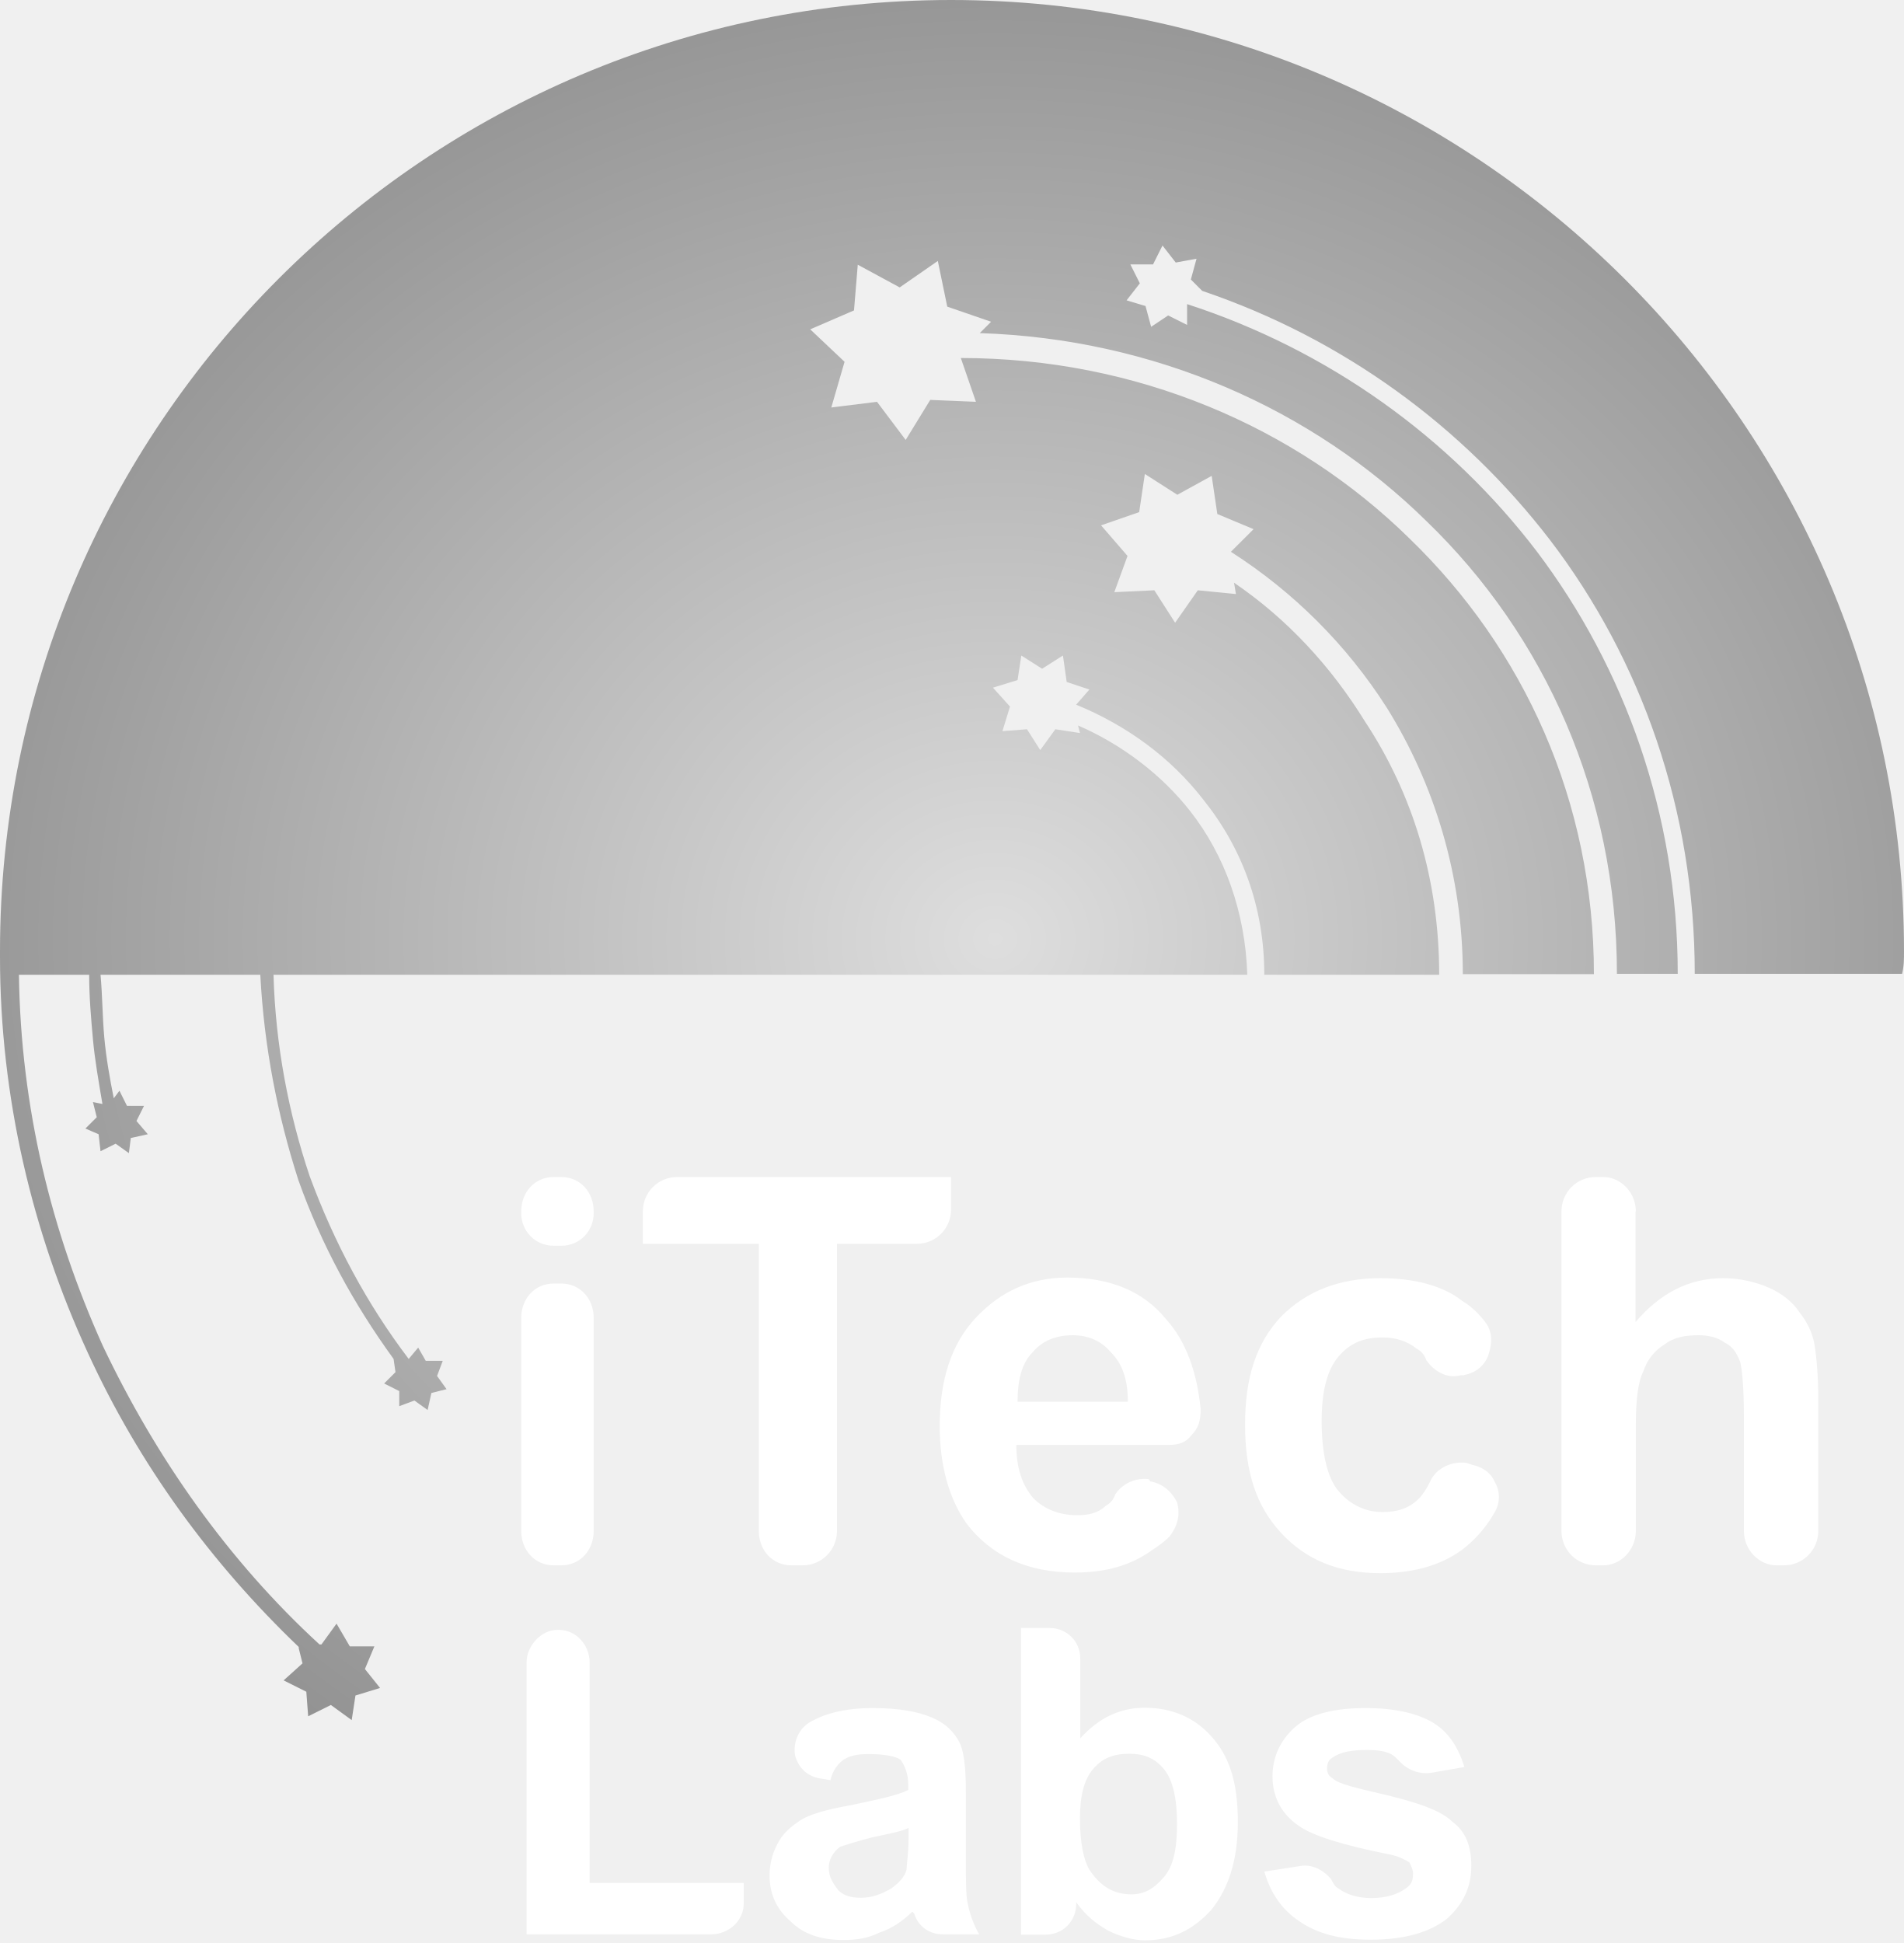
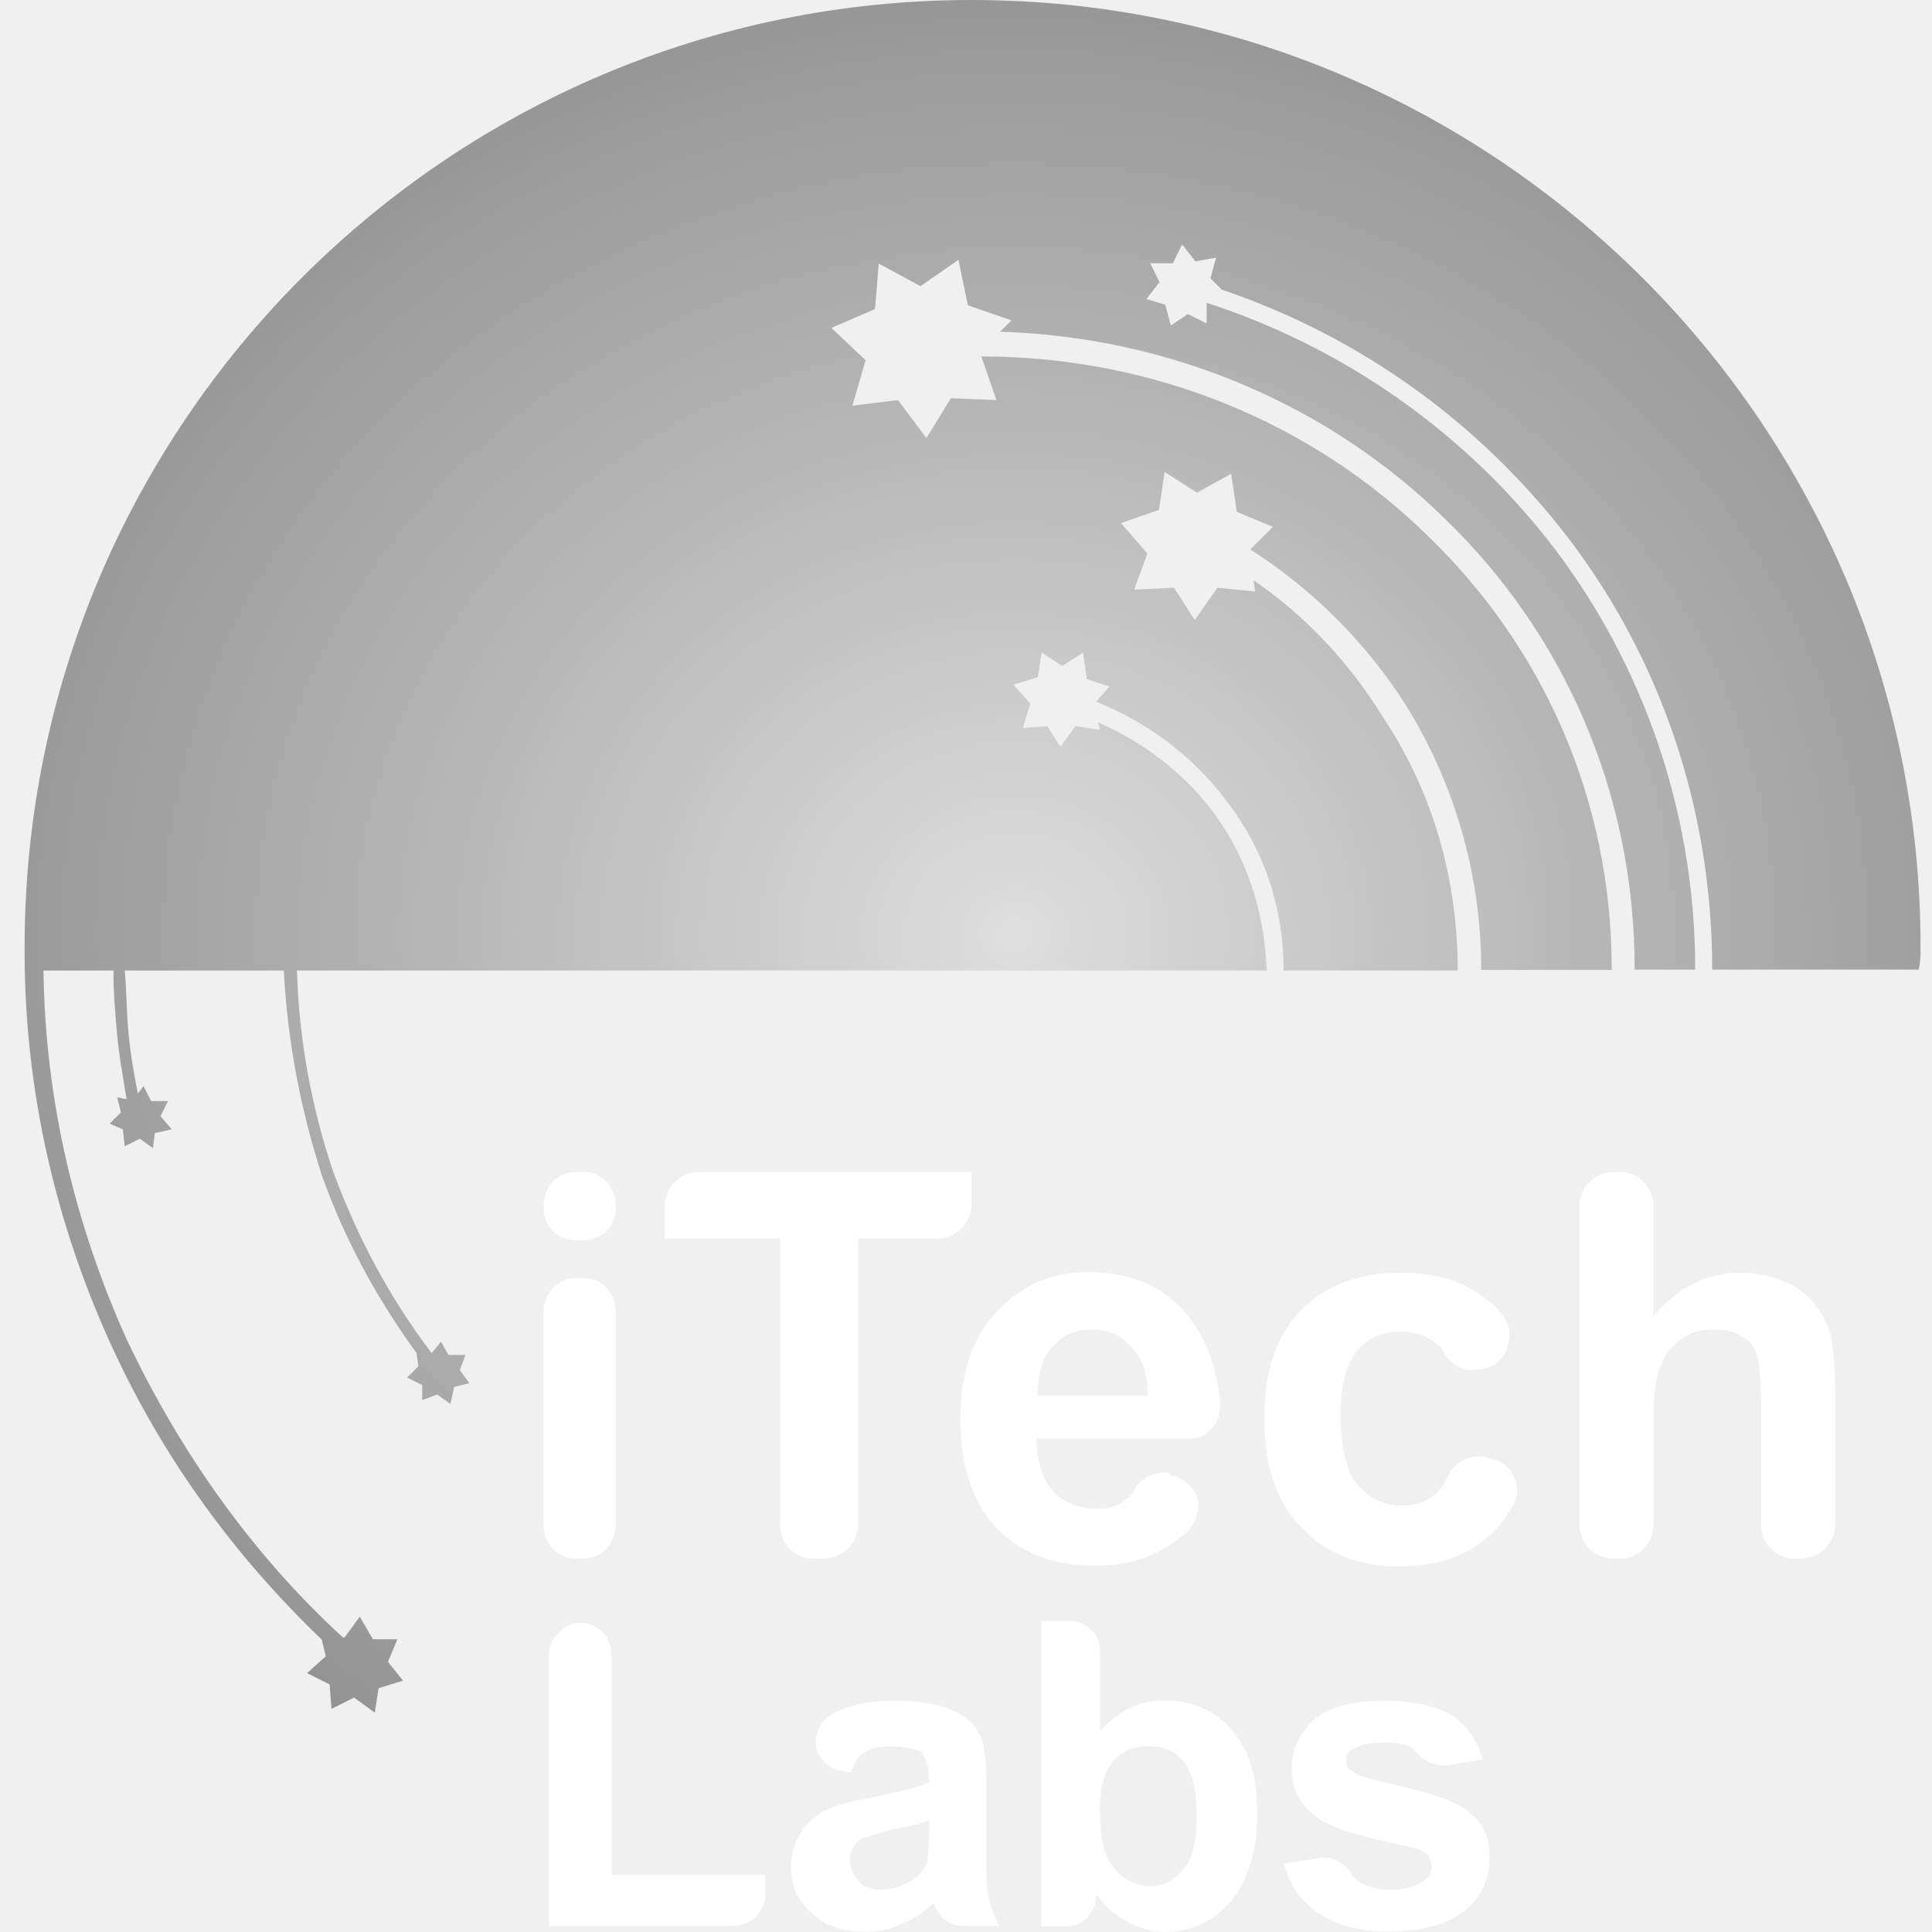
- <svg xmlns="http://www.w3.org/2000/svg" width="49" height="50" viewBox="0 0 49 50" fill="none">
-   <path d="M7.688 42.382C5.434 40.225 3.576 37.687 2.255 34.8C0.835 31.718 0 28.239 0 24.622V24.476C0 10.965 10.965 0 24.476 0C37.987 0 49 10.965 49 24.476C49 24.67 49 24.865 48.951 25.06H43.615C43.615 20.851 42.245 16.982 39.893 13.9C37.638 10.965 34.556 8.71 30.939 7.485L30.647 7.193L30.793 6.658L30.258 6.756L29.917 6.318L29.674 6.804H29.09L29.334 7.291L28.993 7.729L29.48 7.875L29.625 8.41L30.063 8.118L30.55 8.361V7.826C34.175 9.002 37.306 11.248 39.552 14.192C41.806 17.177 43.177 20.948 43.177 25.06H41.612C41.612 20.461 39.755 16.35 36.714 13.414C33.778 10.527 29.715 8.718 25.214 8.572L25.506 8.28L24.378 7.891L24.135 6.715L23.154 7.396L22.075 6.812L21.978 7.988L20.851 8.475L21.735 9.31L21.394 10.486L22.57 10.34L23.308 11.321L23.94 10.291L25.116 10.34L24.727 9.213C29.228 9.213 33.34 10.973 36.276 13.86C39.211 16.698 41.02 20.615 41.02 25.068H37.646C37.646 22.521 36.908 20.169 35.692 18.215C34.662 16.601 33.291 15.23 31.677 14.2L32.261 13.617L31.328 13.227L31.183 12.246L30.299 12.732L29.463 12.197L29.317 13.179L28.336 13.519L29.017 14.306L28.677 15.239L29.707 15.19L30.242 16.025L30.826 15.19L31.807 15.287L31.758 14.995C33.129 15.928 34.256 17.152 35.132 18.572C36.357 20.429 37.038 22.635 37.038 25.084H32.537C32.537 23.324 31.953 21.808 30.972 20.583C30.136 19.504 29.017 18.677 27.695 18.134L28.036 17.744L27.452 17.55L27.355 16.869L26.819 17.209L26.284 16.869L26.187 17.501L25.554 17.696L25.992 18.182L25.798 18.815L26.43 18.766L26.771 19.302L27.16 18.766L27.793 18.864L27.744 18.669C28.871 19.156 29.901 19.942 30.631 20.875C31.515 22.002 32.05 23.47 32.099 25.084H7.039C7.088 26.892 7.429 28.66 7.972 30.274C8.605 31.985 9.44 33.551 10.518 34.97L10.762 34.678L10.957 35.019H11.394L11.248 35.408L11.492 35.748L11.102 35.846L11.005 36.284L10.665 36.04L10.275 36.186V35.797L9.886 35.602L10.178 35.31L10.129 34.97C9.099 33.551 8.272 32.034 7.68 30.372C7.145 28.709 6.796 26.949 6.699 25.084H2.587C2.636 25.619 2.636 26.163 2.684 26.698C2.733 27.233 2.83 27.776 2.928 28.263L3.074 28.068L3.268 28.458H3.706L3.512 28.847L3.804 29.188L3.366 29.285L3.317 29.674L2.976 29.431L2.587 29.625L2.538 29.188L2.198 29.041L2.49 28.75L2.392 28.36L2.636 28.409C2.538 27.825 2.441 27.282 2.392 26.746C2.344 26.211 2.295 25.668 2.295 25.084H0.487C0.535 28.506 1.322 31.694 2.644 34.629C4.014 37.516 5.872 40.16 8.223 42.318H8.272L8.661 41.782L9.002 42.366H9.635L9.391 42.95L9.781 43.437L9.148 43.631L9.051 44.264L8.515 43.875L7.931 44.166L7.883 43.534L7.299 43.242L7.785 42.804L7.688 42.415V42.382Z" fill="url(#paint0_radial_4922_41611)" />
-   <path d="M13.414 31.222V31.173C13.414 30.686 13.755 30.289 14.249 30.289H14.444C14.931 30.289 15.279 30.678 15.279 31.173V31.222C15.279 31.66 14.939 32.057 14.444 32.057H14.249C13.763 32.057 13.414 31.668 13.414 31.222ZM13.414 39.397V33.914C13.414 33.428 13.755 33.03 14.249 33.03H14.444C14.931 33.03 15.279 33.419 15.279 33.914V39.397C15.279 39.883 14.939 40.281 14.444 40.281H14.249C13.763 40.281 13.414 39.891 13.414 39.397ZM19.529 39.397V32.008H16.544V31.173C16.544 30.686 16.934 30.289 17.428 30.289H24.476V31.124C24.476 31.611 24.087 32.008 23.592 32.008H21.54V39.397C21.54 39.883 21.151 40.281 20.656 40.281H20.364C19.878 40.281 19.529 39.891 19.529 39.397ZM29.561 38.075L29.61 38.123C29.901 38.172 30.145 38.367 30.291 38.658C30.388 38.999 30.291 39.291 30.096 39.542C29.95 39.688 29.804 39.786 29.658 39.883C29.123 40.272 28.482 40.467 27.655 40.467C26.43 40.467 25.498 40.029 24.865 39.194C24.427 38.561 24.184 37.726 24.184 36.696C24.184 35.52 24.476 34.587 25.117 33.906C25.757 33.225 26.536 32.876 27.468 32.876C28.547 32.876 29.423 33.217 30.015 33.955C30.502 34.49 30.802 35.277 30.899 36.258C30.899 36.55 30.85 36.745 30.656 36.939C30.51 37.134 30.315 37.182 30.072 37.182H26.155C26.155 37.766 26.301 38.212 26.593 38.553C26.885 38.845 27.274 38.991 27.72 38.991C28.012 38.991 28.255 38.942 28.458 38.748C28.555 38.699 28.653 38.602 28.701 38.456C28.896 38.164 29.236 38.018 29.585 38.066L29.561 38.075ZM29.026 36.071C29.026 35.487 28.88 35.09 28.588 34.798C28.344 34.506 28.004 34.36 27.606 34.36C27.169 34.36 26.82 34.506 26.576 34.798C26.285 35.09 26.187 35.536 26.187 36.071H29.026ZM37.687 35.39H37.59C37.249 35.487 36.908 35.293 36.706 35.001C36.657 34.855 36.56 34.758 36.462 34.709C36.219 34.514 35.927 34.417 35.578 34.417C35.092 34.417 34.743 34.563 34.451 34.904C34.159 35.244 34.013 35.788 34.013 36.566C34.013 37.401 34.159 38.034 34.451 38.375C34.743 38.715 35.132 38.91 35.578 38.91C35.968 38.91 36.26 38.813 36.511 38.569C36.608 38.472 36.706 38.326 36.803 38.131C36.949 37.791 37.338 37.596 37.736 37.645L37.882 37.693C38.125 37.742 38.368 37.888 38.465 38.131C38.611 38.375 38.611 38.667 38.465 38.918C38.271 39.259 38.028 39.551 37.727 39.802C37.192 40.24 36.454 40.483 35.522 40.483C34.443 40.483 33.616 40.143 32.975 39.453C32.334 38.764 32.042 37.888 32.042 36.663C32.042 35.439 32.334 34.555 32.975 33.874C33.608 33.241 34.443 32.892 35.522 32.892C36.406 32.892 37.136 33.087 37.63 33.476C37.873 33.622 38.068 33.817 38.214 34.011C38.409 34.255 38.409 34.547 38.311 34.847C38.214 35.147 37.971 35.333 37.679 35.382L37.687 35.39ZM42.091 31.181V34.02C42.723 33.282 43.461 32.892 44.345 32.892C44.783 32.892 45.181 32.99 45.521 33.136C45.862 33.282 46.154 33.525 46.308 33.768C46.502 34.011 46.648 34.303 46.697 34.603C46.746 34.904 46.794 35.39 46.794 36.023V39.397C46.794 39.883 46.405 40.281 45.91 40.281H45.716C45.278 40.281 44.88 39.891 44.88 39.397V36.461C44.88 35.674 44.832 35.236 44.783 35.041C44.686 34.798 44.589 34.652 44.394 34.555C44.199 34.409 43.956 34.36 43.713 34.36C43.372 34.36 43.08 34.409 42.829 34.603C42.585 34.749 42.391 34.993 42.293 35.285C42.147 35.577 42.099 36.071 42.099 36.655V39.397C42.099 39.883 41.709 40.281 41.264 40.281H41.069C40.582 40.281 40.185 39.891 40.185 39.397V31.173C40.185 30.686 40.574 30.289 41.069 30.289H41.264C41.701 30.289 42.099 30.678 42.099 31.173L42.091 31.181ZM13.552 49.777V42.778C13.552 42.34 13.941 41.943 14.339 41.943H14.387C14.825 41.943 15.174 42.332 15.174 42.778V48.455H19.14V48.99C19.14 49.428 18.75 49.777 18.304 49.777H13.56H13.552ZM21.386 45.811L21.094 45.763C20.802 45.714 20.559 45.519 20.462 45.179C20.413 44.887 20.51 44.546 20.802 44.343C21.192 44.1 21.735 43.954 22.465 43.954C23.146 43.954 23.641 44.052 23.981 44.197C24.322 44.343 24.517 44.538 24.663 44.782C24.808 45.025 24.857 45.463 24.857 46.152V47.912C24.857 48.398 24.857 48.796 24.906 48.99C24.954 49.234 25.052 49.526 25.198 49.777H24.265C23.924 49.777 23.633 49.583 23.527 49.242L23.478 49.193C23.235 49.437 22.943 49.631 22.643 49.728C22.351 49.874 22.059 49.923 21.71 49.923C21.127 49.923 20.68 49.777 20.34 49.437C19.999 49.145 19.805 48.755 19.805 48.261C19.805 47.92 19.902 47.628 20.048 47.377C20.194 47.125 20.437 46.939 20.68 46.793C20.973 46.647 21.362 46.549 21.905 46.452C22.586 46.306 23.081 46.209 23.373 46.063V45.917C23.373 45.625 23.276 45.43 23.178 45.284C23.032 45.187 22.74 45.138 22.343 45.138C22.051 45.138 21.857 45.187 21.71 45.284C21.564 45.382 21.419 45.576 21.37 45.819L21.386 45.811ZM23.389 47.036C23.195 47.133 22.903 47.182 22.457 47.279C22.067 47.377 21.775 47.474 21.621 47.523C21.427 47.669 21.329 47.863 21.329 48.058C21.329 48.301 21.427 48.447 21.573 48.642C21.719 48.788 21.913 48.836 22.157 48.836C22.448 48.836 22.692 48.739 22.943 48.593C23.138 48.447 23.284 48.301 23.332 48.106C23.332 47.961 23.381 47.717 23.381 47.32V47.028L23.389 47.036ZM26.276 49.777V41.894H27.014C27.452 41.894 27.801 42.235 27.801 42.681V44.733C28.288 44.197 28.831 43.946 29.463 43.946C30.145 43.946 30.737 44.189 31.175 44.684C31.661 45.219 31.856 45.909 31.856 46.89C31.856 47.871 31.613 48.601 31.175 49.145C30.688 49.68 30.145 49.931 29.463 49.931C29.172 49.931 28.831 49.834 28.531 49.688C28.19 49.493 27.947 49.299 27.696 48.95V48.999C27.696 49.437 27.355 49.785 26.909 49.785H26.276V49.777ZM27.793 46.793C27.793 47.425 27.89 47.871 28.036 48.115C28.328 48.553 28.669 48.747 29.115 48.747C29.455 48.747 29.699 48.601 29.95 48.309C30.202 48.017 30.291 47.571 30.291 46.939C30.291 46.306 30.193 45.811 29.95 45.52C29.707 45.227 29.415 45.13 29.066 45.13C28.677 45.13 28.385 45.227 28.134 45.52C27.882 45.811 27.793 46.258 27.793 46.793ZM32.537 48.163L33.47 48.017C33.762 47.969 34.054 48.115 34.257 48.358C34.305 48.455 34.354 48.553 34.451 48.601C34.646 48.747 34.938 48.844 35.286 48.844C35.676 48.844 35.968 48.747 36.17 48.601C36.316 48.504 36.365 48.407 36.365 48.212C36.365 48.115 36.316 48.017 36.268 47.92C36.17 47.871 36.025 47.774 35.781 47.725C34.557 47.482 33.778 47.239 33.429 46.987C32.991 46.695 32.748 46.249 32.748 45.714C32.748 45.227 32.943 44.781 33.332 44.441C33.721 44.1 34.362 43.954 35.141 43.954C35.919 43.954 36.511 44.1 36.9 44.343C37.29 44.587 37.533 44.976 37.687 45.471L36.852 45.617C36.56 45.665 36.268 45.568 36.065 45.373L35.919 45.227C35.773 45.081 35.53 45.033 35.181 45.033C34.792 45.033 34.5 45.081 34.297 45.227C34.2 45.276 34.151 45.373 34.151 45.52C34.151 45.617 34.2 45.714 34.297 45.763C34.443 45.909 34.881 46.006 35.716 46.201C36.503 46.395 37.087 46.59 37.379 46.882C37.719 47.125 37.865 47.514 37.865 48.009C37.865 48.544 37.671 48.99 37.233 49.38C36.795 49.72 36.154 49.915 35.278 49.915C34.492 49.915 33.908 49.769 33.421 49.428C32.983 49.136 32.683 48.69 32.537 48.155V48.163Z" fill="white" />
+ <svg xmlns="http://www.w3.org/2000/svg" width="65" height="65" viewBox="0 0 65 65" fill="none">
+   <path d="M10.836 55.172C7.901 52.364 5.484 49.059 3.763 45.301C1.916 41.289 0.828 36.76 0.828 32.051V31.861C0.828 14.273 15.101 0 32.69 0C50.278 0 64.615 14.273 64.615 31.861C64.615 32.115 64.615 32.368 64.551 32.622H57.605C57.605 27.142 55.82 22.107 52.759 18.095C49.824 14.273 45.812 11.338 41.104 9.744L40.724 9.364L40.914 8.667L40.217 8.794L39.773 8.224L39.457 8.857H38.697L39.013 9.491L38.57 10.061L39.203 10.251L39.393 10.948L39.964 10.568L40.597 10.884V10.188C45.316 11.718 49.391 14.643 52.315 18.475C55.25 22.36 57.034 27.269 57.034 32.622H54.997C54.997 26.636 52.579 21.283 48.62 17.462C44.799 13.703 39.51 11.349 33.65 11.159L34.03 10.779L32.563 10.272L32.246 8.741L30.969 9.628L29.565 8.868L29.438 10.399L27.971 11.032L29.121 12.12L28.678 13.65L30.209 13.46L31.169 14.738L31.993 13.397L33.524 13.46L33.017 11.993C38.876 11.993 44.229 14.284 48.05 18.042C51.872 21.737 54.226 26.836 54.226 32.632H49.834C49.834 29.317 48.874 26.256 47.29 23.711C45.949 21.61 44.165 19.826 42.064 18.486L42.825 17.726L41.61 17.219L41.42 15.941L40.27 16.575L39.182 15.878L38.992 17.155L37.715 17.599L38.602 18.623L38.158 19.837L39.499 19.774L40.196 20.861L40.956 19.774L42.233 19.9L42.17 19.52C43.954 20.734 45.422 22.328 46.562 24.176C48.156 26.593 49.043 29.465 49.043 32.653H43.183C43.183 30.362 42.423 28.388 41.146 26.794C40.059 25.39 38.602 24.313 36.881 23.606L37.324 23.099L36.564 22.846L36.437 21.959L35.741 22.402L35.044 21.959L34.917 22.782L34.094 23.036L34.664 23.669L34.41 24.493L35.234 24.429L35.677 25.126L36.184 24.429L37.008 24.556L36.944 24.303C38.412 24.936 39.752 25.96 40.703 27.174C41.853 28.642 42.55 30.552 42.613 32.653H9.992C10.055 35.008 10.498 37.309 11.206 39.41C12.029 41.637 13.117 43.675 14.521 45.523L14.838 45.142L15.091 45.586H15.661L15.471 46.093L15.788 46.536L15.281 46.663L15.154 47.233L14.711 46.916L14.204 47.106V46.599L13.697 46.346L14.077 45.966L14.014 45.523C12.673 43.675 11.596 41.701 10.826 39.537C10.129 37.372 9.675 35.081 9.548 32.653H4.196C4.259 33.35 4.259 34.057 4.323 34.754C4.386 35.451 4.513 36.158 4.639 36.792L4.829 36.538L5.083 37.045H5.653L5.399 37.552L5.779 37.995L5.209 38.122L5.146 38.629L4.703 38.312L4.196 38.565L4.133 37.995L3.689 37.805L4.069 37.425L3.942 36.918L4.259 36.982C4.133 36.222 4.006 35.514 3.942 34.818C3.879 34.121 3.816 33.413 3.816 32.653H1.462C1.525 37.108 2.549 41.257 4.27 45.079C6.054 48.837 8.472 52.279 11.533 55.087H11.596L12.103 54.391L12.547 55.151H13.37L13.053 55.911L13.56 56.544L12.737 56.797L12.61 57.621L11.913 57.114L11.153 57.494L11.09 56.671L10.33 56.291L10.963 55.721L10.836 55.214V55.172Z" fill="url(#paint0_radial_2318_20066)" />
+   <path d="M18.289 40.644V40.58C18.289 39.947 18.733 39.43 19.376 39.43H19.63C20.263 39.43 20.717 39.936 20.717 40.58V40.644C20.717 41.214 20.274 41.731 19.63 41.731H19.376C18.743 41.731 18.289 41.224 18.289 40.644ZM18.289 51.285V44.149C18.289 43.515 18.733 42.998 19.376 42.998H19.63C20.263 42.998 20.717 43.505 20.717 44.149V51.285C20.717 51.919 20.274 52.436 19.63 52.436H19.376C18.743 52.436 18.289 51.929 18.289 51.285ZM26.249 51.285V41.668H22.364V40.58C22.364 39.947 22.871 39.43 23.515 39.43H32.689V40.517C32.689 41.151 32.182 41.668 31.538 41.668H28.867V51.285C28.867 51.919 28.361 52.436 27.717 52.436H27.337C26.703 52.436 26.249 51.929 26.249 51.285ZM39.308 49.565L39.372 49.628C39.752 49.691 40.069 49.945 40.258 50.325C40.385 50.768 40.258 51.148 40.005 51.475C39.815 51.665 39.625 51.792 39.435 51.919C38.738 52.425 37.904 52.679 36.827 52.679C35.233 52.679 34.019 52.109 33.196 51.021C32.626 50.198 32.309 49.111 32.309 47.77C32.309 46.239 32.689 45.025 33.523 44.138C34.357 43.251 35.37 42.797 36.585 42.797C37.989 42.797 39.129 43.241 39.9 44.202C40.533 44.898 40.924 45.922 41.05 47.2C41.05 47.58 40.987 47.833 40.734 48.087C40.544 48.34 40.29 48.403 39.974 48.403H34.874C34.874 49.163 35.064 49.744 35.444 50.187C35.825 50.568 36.331 50.758 36.912 50.758C37.292 50.758 37.609 50.694 37.873 50.441C37.999 50.377 38.126 50.251 38.189 50.061C38.443 49.681 38.886 49.491 39.34 49.554L39.308 49.565ZM38.612 46.957C38.612 46.197 38.422 45.679 38.041 45.3C37.725 44.919 37.281 44.729 36.764 44.729C36.194 44.729 35.74 44.919 35.423 45.3C35.043 45.679 34.917 46.26 34.917 46.957H38.612ZM49.887 46.07H49.76C49.316 46.197 48.873 45.944 48.609 45.563C48.546 45.373 48.419 45.247 48.292 45.183C47.976 44.93 47.596 44.803 47.142 44.803C46.508 44.803 46.054 44.993 45.674 45.437C45.294 45.88 45.104 46.587 45.104 47.601C45.104 48.688 45.294 49.512 45.674 49.955C46.054 50.399 46.561 50.652 47.142 50.652C47.648 50.652 48.029 50.525 48.356 50.209C48.483 50.082 48.609 49.892 48.736 49.639C48.926 49.195 49.433 48.942 49.95 49.005L50.14 49.068C50.457 49.132 50.773 49.322 50.9 49.639C51.09 49.955 51.09 50.335 50.9 50.663C50.647 51.106 50.33 51.486 49.939 51.813C49.243 52.383 48.282 52.7 47.068 52.7C45.664 52.7 44.587 52.257 43.753 51.359C42.919 50.462 42.539 49.322 42.539 47.728C42.539 46.133 42.919 44.983 43.753 44.096C44.576 43.273 45.664 42.819 47.068 42.819C48.219 42.819 49.169 43.072 49.813 43.579C50.129 43.769 50.383 44.022 50.573 44.275C50.826 44.592 50.826 44.972 50.7 45.363C50.573 45.753 50.256 45.996 49.876 46.06L49.887 46.07ZM55.619 40.591V44.286C56.443 43.325 57.403 42.819 58.554 42.819C59.124 42.819 59.641 42.945 60.085 43.135C60.528 43.325 60.908 43.642 61.109 43.959C61.362 44.275 61.552 44.656 61.616 45.046C61.679 45.437 61.742 46.07 61.742 46.894V51.285C61.742 51.919 61.236 52.436 60.592 52.436H60.338C59.768 52.436 59.251 51.929 59.251 51.285V47.464C59.251 46.44 59.188 45.87 59.124 45.616C58.998 45.3 58.871 45.109 58.617 44.983C58.364 44.793 58.047 44.729 57.731 44.729C57.287 44.729 56.907 44.793 56.58 45.046C56.263 45.236 56.01 45.553 55.883 45.933C55.693 46.313 55.63 46.957 55.63 47.717V51.285C55.63 51.919 55.123 52.436 54.542 52.436H54.289C53.656 52.436 53.138 51.929 53.138 51.285V40.58C53.138 39.947 53.645 39.43 54.289 39.43H54.542C55.112 39.43 55.63 39.936 55.63 40.58L55.619 40.591ZM18.468 64.799V55.688C18.468 55.118 18.975 54.6 19.493 54.6H19.556C20.126 54.6 20.58 55.107 20.58 55.688V63.078H25.742V63.775C25.742 64.345 25.236 64.799 24.655 64.799H18.479H18.468ZM28.667 59.636L28.287 59.573C27.907 59.509 27.59 59.256 27.463 58.813C27.4 58.433 27.527 57.989 27.907 57.725C28.413 57.408 29.121 57.218 30.071 57.218C30.958 57.218 31.602 57.345 32.045 57.535C32.488 57.725 32.742 57.979 32.932 58.295C33.122 58.612 33.185 59.182 33.185 60.08V62.37C33.185 63.004 33.185 63.521 33.249 63.775C33.312 64.091 33.439 64.471 33.629 64.799H32.414C31.971 64.799 31.591 64.545 31.454 64.102L31.39 64.038C31.074 64.355 30.694 64.609 30.303 64.735C29.923 64.925 29.543 64.989 29.089 64.989C28.329 64.989 27.748 64.799 27.305 64.355C26.861 63.975 26.608 63.468 26.608 62.824C26.608 62.381 26.735 62.001 26.925 61.674C27.115 61.346 27.432 61.103 27.748 60.913C28.128 60.724 28.635 60.597 29.342 60.47C30.229 60.28 30.873 60.153 31.253 59.963V59.773C31.253 59.393 31.127 59.14 31 58.95C30.81 58.823 30.43 58.76 29.913 58.76C29.532 58.76 29.279 58.823 29.089 58.95C28.899 59.077 28.709 59.33 28.646 59.647L28.667 59.636ZM31.274 61.23C31.021 61.357 30.641 61.42 30.06 61.547C29.553 61.674 29.174 61.8 28.973 61.864C28.72 62.054 28.593 62.307 28.593 62.56C28.593 62.877 28.72 63.067 28.91 63.321C29.1 63.511 29.353 63.574 29.67 63.574C30.05 63.574 30.366 63.447 30.694 63.257C30.947 63.067 31.137 62.877 31.201 62.624C31.201 62.434 31.264 62.117 31.264 61.6V61.22L31.274 61.23ZM35.033 64.799V54.537H35.993C36.563 54.537 37.017 54.98 37.017 55.561V58.232C37.651 57.535 38.358 57.208 39.182 57.208C40.069 57.208 40.839 57.525 41.409 58.169C42.043 58.865 42.296 59.763 42.296 61.04C42.296 62.318 41.979 63.268 41.409 63.975C40.776 64.672 40.069 64.999 39.182 64.999C38.802 64.999 38.358 64.872 37.968 64.682C37.524 64.429 37.208 64.176 36.88 63.722V63.785C36.88 64.355 36.437 64.809 35.856 64.809H35.033V64.799ZM37.007 60.913C37.007 61.737 37.134 62.318 37.324 62.634C37.704 63.204 38.147 63.458 38.728 63.458C39.171 63.458 39.488 63.268 39.815 62.888C40.142 62.508 40.258 61.927 40.258 61.103C40.258 60.28 40.132 59.636 39.815 59.256C39.498 58.876 39.118 58.749 38.664 58.749C38.158 58.749 37.778 58.876 37.45 59.256C37.123 59.636 37.007 60.217 37.007 60.913ZM43.183 62.698L44.397 62.508C44.777 62.444 45.157 62.634 45.421 62.951C45.484 63.078 45.548 63.204 45.674 63.268C45.928 63.458 46.308 63.584 46.762 63.584C47.269 63.584 47.648 63.458 47.912 63.268C48.102 63.141 48.166 63.014 48.166 62.761C48.166 62.634 48.102 62.508 48.039 62.381C47.912 62.318 47.722 62.191 47.406 62.128C45.812 61.811 44.798 61.494 44.344 61.167C43.774 60.787 43.457 60.206 43.457 59.509C43.457 58.876 43.711 58.295 44.217 57.852C44.724 57.408 45.558 57.218 46.572 57.218C47.585 57.218 48.356 57.408 48.863 57.725C49.369 58.042 49.686 58.549 49.887 59.193L48.799 59.383C48.419 59.446 48.039 59.319 47.775 59.066L47.585 58.876C47.395 58.686 47.078 58.623 46.624 58.623C46.118 58.623 45.738 58.686 45.474 58.876C45.347 58.939 45.284 59.066 45.284 59.256C45.284 59.383 45.347 59.509 45.474 59.573C45.664 59.763 46.234 59.889 47.321 60.143C48.345 60.396 49.105 60.65 49.486 61.03C49.929 61.346 50.119 61.853 50.119 62.497C50.119 63.194 49.865 63.775 49.295 64.281C48.725 64.725 47.891 64.978 46.751 64.978C45.727 64.978 44.967 64.788 44.334 64.345C43.764 63.965 43.373 63.384 43.183 62.687V62.698Z" fill="white" />
  <defs>
-     <radialGradient id="paint0_radial_4922_41611" cx="0" cy="0" r="1" gradientUnits="userSpaceOnUse" gradientTransform="translate(25.6137 24.1621) scale(34.7284 31.1967)">
+     <radialGradient id="paint0_radial_2318_20066" cx="0" cy="0" r="1" gradientUnits="userSpaceOnUse" gradientTransform="translate(34.1711 31.4533) scale(45.2081 40.6106)">
      <stop stop-color="#DEDEDE" />
      <stop offset="0.85" stop-color="#909090" />
      <stop offset="1" stop-color="#747474" />
    </radialGradient>
  </defs>
</svg>
